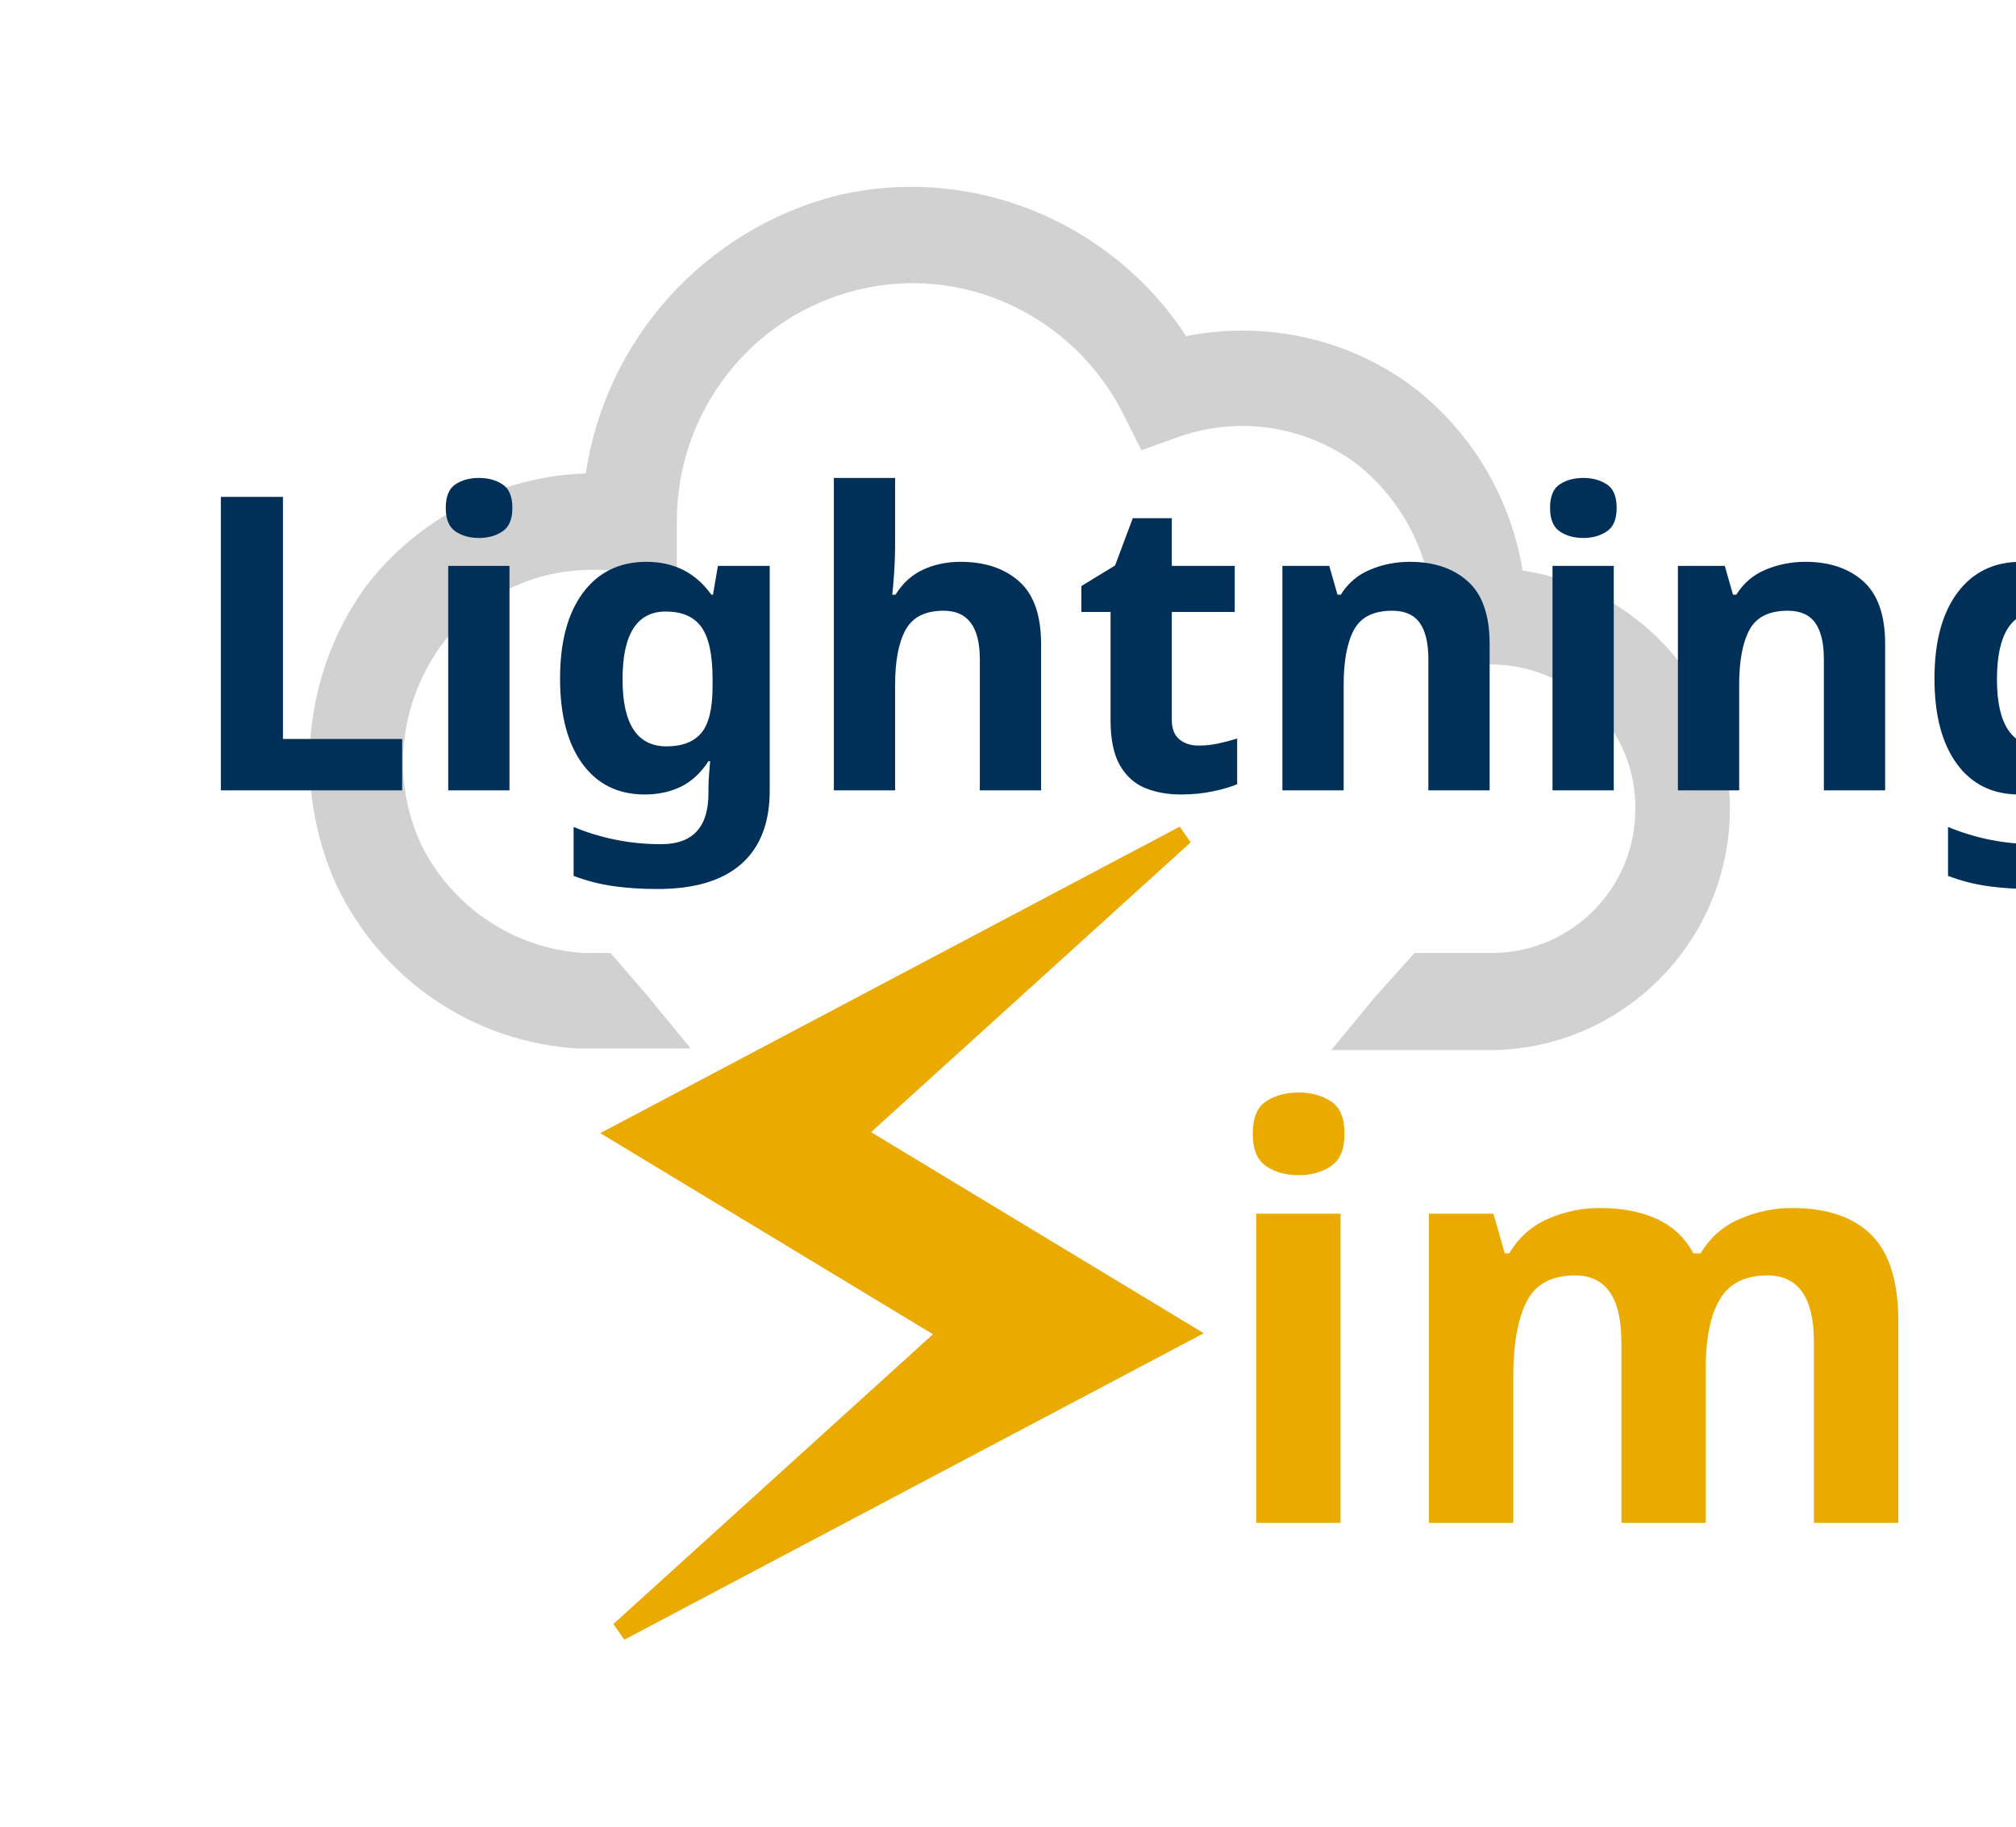
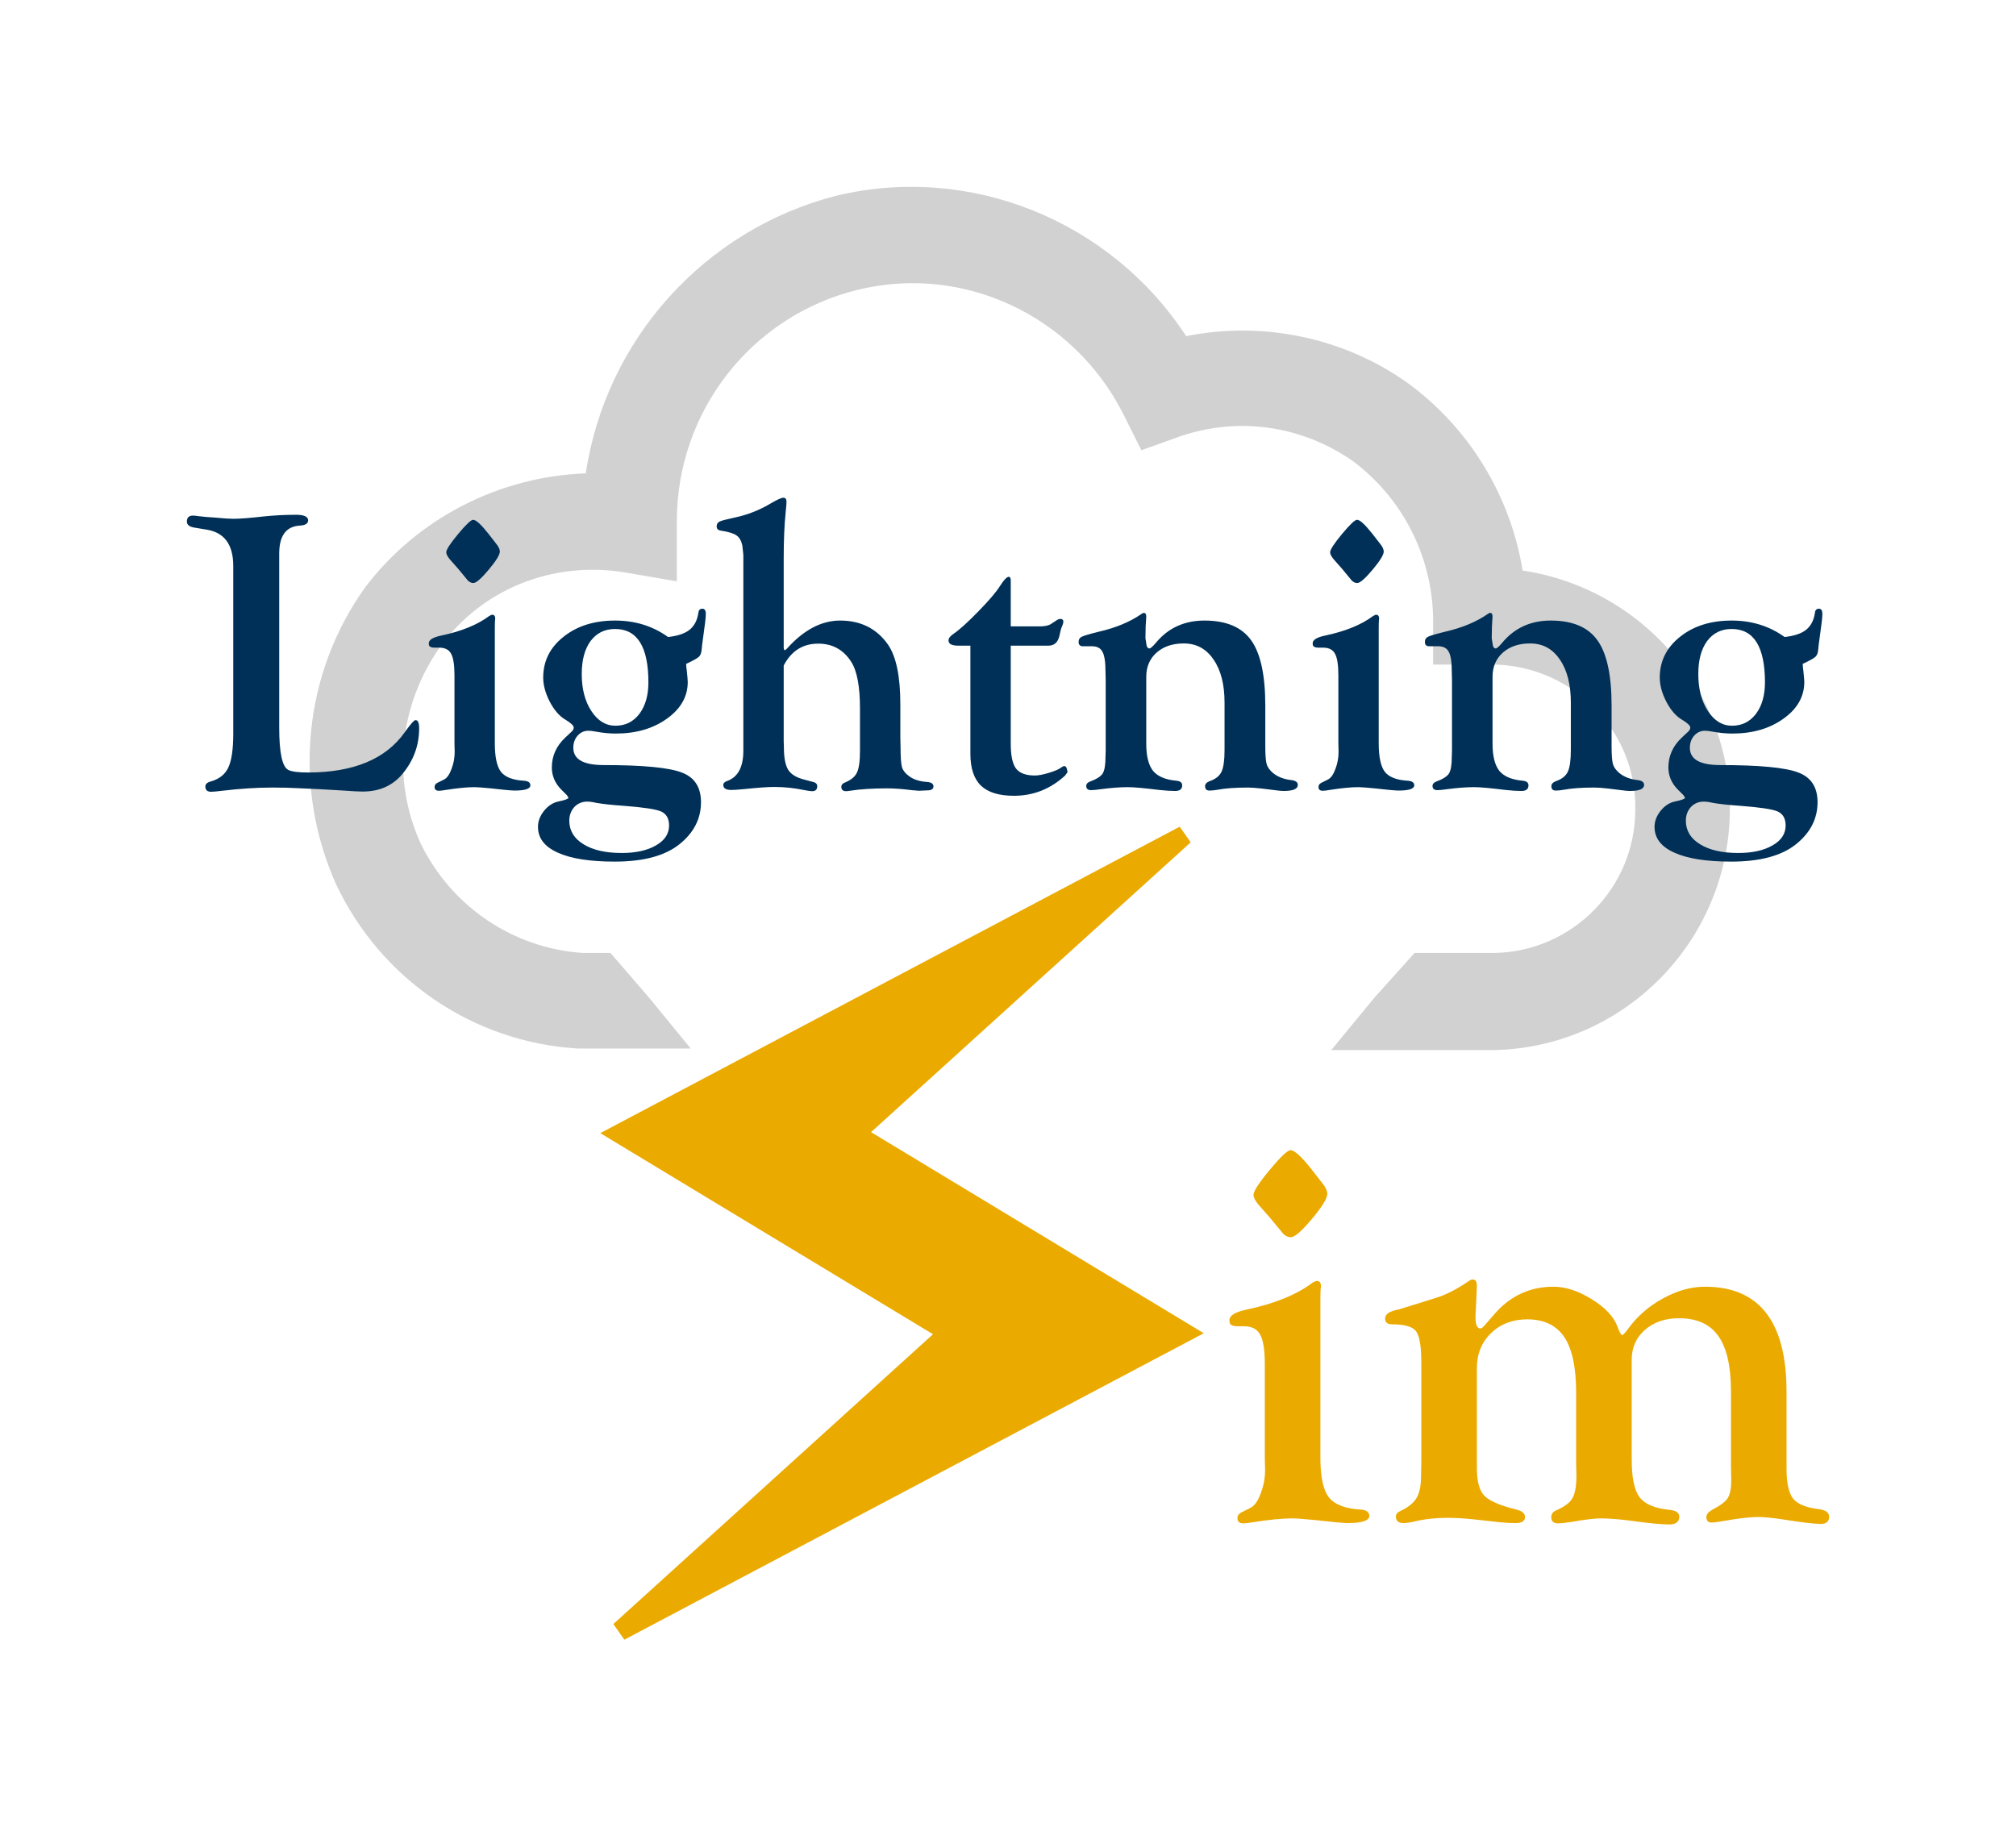
<svg xmlns="http://www.w3.org/2000/svg" width="1078.781" height="977.558" xml:space="preserve" overflow="hidden" version="1.1" id="svg3">
  <defs id="defs1">
    <clipPath id="clip0">
      <rect x="1683" y="592" width="1198" height="974" id="rect1" />
    </clipPath>
  </defs>
  <g clip-path="url(#clip0)" transform="translate(-1717.321,-492.0002)" id="g3">
    <path d="m 2351,939 -302,159.75 176.17,106.5 L 2049,1365 l 302,-159.75 -176.17,-106.5 z" stroke="#eaaa00" stroke-width="10.312" stroke-miterlimit="8" fill="#eaaa00" fill-rule="evenodd" id="path1" />
    <path d="m 2532.09,797.346 c -6.61,-40.438 -28.91,-76.749 -61.94,-100.681 -33.86,-23.933 -76.81,-33.01 -118.1,-24.758 -40.47,-61.894 -115.63,-92.428 -187.48,-75.098 -70.2,18.155 -123.06,76.749 -133.79,148.545 -46.25,1.651 -90.03,23.933 -118.11,61.069 -33.03,46.215 -38.81,106.459 -15.69,158.449 23.95,51.168 73.51,84.998 129.67,88.308 h 60.29 l -22.3,-27.24 -20.65,-23.93 h -14.87 c -37.16,-2.477 -70.2,-24.758 -86.71,-58.594 -15.7,-34.661 -11.57,-74.273 10.73,-105.633 22.3,-30.534 59.47,-45.389 97.46,-39.612 l 28.9,4.951 v -32.184 c 0,-58.594 39.65,-109.76 96.63,-123.788 56.99,-14.03 115.63,14.028 142.05,66.02 l 9.91,19.806 20.65,-7.428 c 31.39,-10.728 65.25,-5.776 92.5,13.204 26.43,19.807 42.12,50.341 42.95,83.352 v 25.582 h 33.86 c 42.12,1.651 75.15,36.311 74.33,77.574 0,42.089 -33.86,75.92 -75.16,76.75 h -42.94 l -21.48,23.93 -23.12,28.06 h 87.54 c 66.9,-1.65 121.41,-54.467 125.54,-121.312 4.13,-66.846 -44.6,-125.439 -110.67,-135.342 z" fill="#d1d1d1" fill-rule="evenodd" id="path2" />
-     <text fill="#003057" font-family="'Goudy Old Style', 'Goudy Old Style_MSFontService', sans-serif" font-weight="700" font-stretch="semi-expanded" font-size="220px" transform="translate(1815.71,915)" id="text2">Lightning</text>
-     <text fill="#eaaa00" font-family="'Goudy Old Style', 'Goudy Old Style_MSFontService', sans-serif" font-weight="700" font-stretch="semi-expanded" font-size="303px" transform="translate(2365.88,1307)" id="text3">im</text>
+     <path d="m 51.025,-33.516 q 0,20.088 4.834,22.559 2.686,1.396 10.527,1.396 36.523,0 51.777,-21.484 4.619,-6.553 5.801,-6.553 1.934,0 1.934,4.404 0,13.643 -8.916,24.385 -7.842,9.453 -21.377,9.453 -2.793,0 -10.205,-0.537 Q 83.467,0 72.51,-0.645 L 60.801,-1.182 q -5.908,-0.322 -13.428,-0.322 -12.461,0 -26.855,1.719 -4.404,0.537 -5.908,0.537 -3.115,0 -3.115,-2.793 0,-1.934 2.793,-2.686 6.875,-1.934 9.453,-7.412 2.686,-5.586 2.686,-18.154 v -89.805 q 0,-17.188 -14.287,-19.443 l -6.445,-1.074 q -4.082,-0.645 -4.082,-3.223 0,-3.223 3.223,-3.223 1.074,0 3.115,0.322 1.504,0.107 4.189,0.43 l 4.619,0.322 q 6.553,0.645 9.775,0.645 5.156,0 16.436,-1.289 8.379,-0.859 17.08,-0.859 6.445,0 6.445,3.008 0,2.578 -4.619,2.793 -10.85,0.752 -10.85,14.932 z M 154.795,-144.805 q 2.256,0 8.057,7.305 l 4.512,5.801 q 1.611,2.041 1.719,3.76 0.107,2.578 -5.908,9.775 -6.016,7.197 -8.271,7.197 -1.504,0 -2.9,-1.289 l -5.049,-6.123 -4.727,-5.371 q -1.826,-2.256 -1.826,-3.652 0,-2.148 6.338,-9.775 6.338,-7.627 8.057,-7.627 z m 11.602,58.652 v 60.908 q 0,10.957 3.223,15.254 3.33,4.297 12.246,4.834 3.545,0.215 3.545,2.471 0,2.793 -8.486,2.793 -1.074,0 -4.619,-0.322 l -8.057,-0.859 q -6.66,-0.645 -8.809,-0.645 -5.693,0 -15.361,1.504 -2.363,0.43 -3.652,0.43 -2.256,0 -2.256,-2.041 0,-1.396 1.396,-2.148 l 3.652,-1.826 q 2.363,-1.182 3.975,-5.586 1.719,-4.404 1.719,-9.238 l -0.107,-4.512 v -36.416 q 0,-8.379 -1.826,-11.602 -1.719,-3.223 -6.338,-3.223 h -2.471 q -2.041,0 -2.793,-0.859 -0.322,-0.43 -0.322,-1.504 0,-2.686 6.553,-4.082 16.328,-3.438 25.674,-10.42 1.182,-0.752 1.826,-0.752 1.504,0.107 1.504,2.041 l -0.107,0.967 q -0.107,0.967 -0.107,4.834 z m 92.705,4.082 q 7.734,-0.859 11.494,-3.867 3.867,-3.115 4.727,-9.131 0.215,-2.148 2.148,-2.148 1.826,0 1.826,2.793 0,2.686 -1.289,11.494 -0.859,6.016 -0.967,7.842 -0.215,2.471 -1.504,3.652 -1.289,1.182 -6.768,3.76 0.107,2.256 0.322,3.33 0.537,5.156 0.537,6.338 0,11.709 -11.172,19.658 -11.064,7.949 -27.393,7.949 -5.049,0 -10.85,-1.074 -2.148,-0.43 -3.76,-0.43 -3.438,0 -5.801,2.686 -2.256,2.578 -2.256,6.445 0,9.238 16.221,9.238 31.475,0 41.787,3.975 10.312,3.867 10.312,15.898 0,13.32 -11.602,22.559 -11.602,9.238 -34.59,9.238 -19.98,0 -30.508,-4.834 -10.527,-4.727 -10.527,-13.75 0,-4.619 3.33,-8.701 3.33,-4.082 7.842,-4.941 5.049,-1.074 5.156,-1.934 L 204.961,2.578 201.738,-0.645 Q 196.904,-5.693 196.904,-12.246 q 0,-9.346 7.305,-16.113 l 3.438,-3.223 q 0.967,-0.967 0.967,-2.041 0,-1.504 -4.404,-4.189 -4.727,-2.686 -8.379,-9.561 -3.545,-6.875 -3.545,-12.998 0,-13.213 10.85,-21.807 10.85,-8.701 27.607,-8.701 16.113,0 28.359,8.809 z m -28.359,-4.297 q -8.271,0 -13.105,6.445 -4.727,6.445 -4.727,17.617 0,12.031 5.156,19.873 5.156,7.842 12.891,7.842 7.949,0 12.783,-6.338 4.834,-6.445 4.834,-16.865 0,-28.574 -17.832,-28.574 z M 215.811,6.016 q -4.082,0 -6.875,2.9 -2.686,3.008 -2.686,7.305 0,7.949 7.52,12.568 7.52,4.727 20.518,4.727 11.387,0 18.369,-4.082 6.982,-3.975 6.982,-10.635 0,-5.586 -4.297,-7.52 Q 251.045,9.453 235.361,8.271 226.123,7.627 221.182,6.768 L 218.389,6.23 Q 216.992,6.016 215.811,6.016 Z m 105.166,-72.832 v 40.498 l 0.107,3.223 q 0,8.271 2.256,12.031 2.256,3.652 8.486,5.264 l 4.834,1.289 q 2.363,0.537 2.256,2.471 -0.107,2.686 -3.115,2.471 -1.504,-0.107 -4.189,-0.645 -7.734,-1.611 -15.791,-1.611 -4.941,0 -16.328,1.182 -4.619,0.43 -6.553,0.43 -4.297,0 -4.297,-2.686 0,-1.396 2.148,-2.148 8.594,-3.115 8.594,-16.221 V -126.006 l -0.537,-5.049 q -0.859,-3.867 -3.115,-5.371 -2.148,-1.611 -8.379,-2.578 -2.256,-0.322 -2.256,-2.256 0,-1.826 1.504,-2.578 1.504,-0.752 8.057,-2.148 10.312,-2.148 19.443,-7.627 5.156,-3.008 6.66,-3.008 1.719,0 1.719,2.148 0,1.504 -0.43,5.371 -1.074,10.42 -1.074,25.029 v 47.373 q 0,1.611 0.645,1.719 l 0.967,-0.752 q 13.535,-15.146 28.574,-15.146 16.543,0 25.566,12.783 6.66,9.561 6.66,32.012 v 17.939 l 0.107,4.297 q 0,8.594 0.752,11.387 0.859,2.793 4.082,5.049 3.438,2.471 9.131,2.9 3.652,0.215 3.652,2.363 Q 401.113,0 397.891,0 l -4.619,0.215 -3.76,-0.322 q -7.52,-0.967 -13.213,-0.967 -11.602,0 -19.873,1.289 -1.289,0.215 -2.041,0.215 -2.578,0 -2.578,-2.363 0,-1.504 1.934,-2.256 4.941,-2.041 6.445,-5.371 1.611,-3.33 1.611,-11.816 v -22.344 q 0,-17.832 -4.727,-25.137 -6.23,-9.668 -17.617,-9.668 -12.354,0 -18.477,11.709 z M 442.471,-77.451 v 52.422 q 0,9.561 2.793,13.32 2.9,3.76 10.098,3.76 2.793,0 7.412,-1.396 4.727,-1.396 6.553,-2.793 1.182,-0.859 1.719,-0.859 1.289,0 1.611,2.148 l 0.215,1.074 -1.289,1.826 q -11.816,10.85 -27.393,10.85 -12.031,0 -17.725,-5.479 -5.586,-5.479 -5.586,-16.973 v -57.9 h -6.553 q -5.156,0 -5.156,-2.793 0,-1.719 2.686,-3.545 4.619,-3.115 13.213,-11.924 8.594,-8.809 11.494,-13.428 3.33,-5.264 4.941,-5.156 0.859,0.107 0.967,1.611 v 24.922 h 15.576 q 4.189,0 6.123,-1.396 l 2.793,-1.826 q 0.859,-0.645 1.934,-0.752 1.826,-0.107 1.719,1.719 -0.107,0.967 -0.752,2.363 -0.645,1.289 -1.289,4.727 -1.182,5.479 -5.908,5.479 z m 136.211,32.119 v 21.807 q 0,6.982 0.752,9.561 0.752,2.471 3.438,4.727 3.867,3.115 9.883,3.76 3.33,0.43 3.33,2.578 0,3.223 -7.627,3.223 -1.611,0 -4.619,-0.43 l -6.982,-0.859 q -4.727,-0.537 -7.412,-0.537 -10.205,0 -16.328,1.182 -2.471,0.43 -4.297,0.43 -2.363,0 -2.363,-2.363 0,-1.719 2.471,-2.686 4.727,-1.611 6.338,-5.049 1.611,-3.437 1.611,-11.602 v -25.352 q 0,-14.609 -5.908,-23.096 -5.801,-8.594 -15.898,-8.594 -9.023,0 -14.609,4.941 -5.479,4.941 -5.479,12.891 v 35.879 q 0,9.883 3.652,14.502 3.76,4.512 12.568,5.264 3.008,0.322 3.008,2.471 0,3.008 -3.76,3.008 -3.545,0 -8.486,-0.537 Q 509.824,-1.719 505.205,-1.719 q -6.23,0 -14.395,1.074 -3.867,0.537 -5.264,0.537 -2.686,0 -2.686,-2.256 0,-1.504 1.826,-2.256 5.479,-2.041 6.982,-4.404 1.504,-2.471 1.504,-8.916 l 0.107,-3.545 v -37.812 l -0.107,-4.189 q 0,-7.734 -1.611,-10.635 -1.504,-3.008 -5.693,-3.008 h -4.941 q -1.074,0 -1.611,-0.645 -0.537,-0.537 -0.537,-1.611 0,-2.041 1.611,-2.793 1.611,-0.859 9.453,-2.793 13.428,-3.115 22.451,-9.346 0.752,-0.645 1.396,-0.645 1.289,-0.107 1.289,2.041 l -0.322,5.371 -0.107,6.123 0.645,4.082 q 0.43,1.289 1.396,1.396 0.859,0.107 3.438,-2.9 9.883,-12.031 26.104,-12.031 17.51,0 25.029,10.635 7.52,10.527 7.52,34.912 z m 49.092,-99.473 q 2.256,0 8.057,7.305 l 4.512,5.801 q 1.611,2.041 1.719,3.76 0.107,2.578 -5.908,9.775 -6.016,7.197 -8.271,7.197 -1.504,0 -2.9,-1.289 l -5.049,-6.123 -4.727,-5.371 q -1.826,-2.256 -1.826,-3.652 0,-2.148 6.338,-9.775 6.338,-7.627 8.057,-7.627 z m 11.602,58.652 v 60.908 q 0,10.957 3.223,15.254 3.33,4.297 12.246,4.834 3.545,0.215 3.545,2.471 0,2.793 -8.486,2.793 -1.074,0 -4.619,-0.322 l -8.057,-0.859 q -6.66,-0.645 -8.809,-0.645 -5.693,0 -15.361,1.504 -2.363,0.43 -3.652,0.43 -2.256,0 -2.256,-2.041 0,-1.396 1.396,-2.148 l 3.652,-1.826 q 2.363,-1.182 3.975,-5.586 1.719,-4.404 1.719,-9.238 l -0.107,-4.512 v -36.416 q 0,-8.379 -1.826,-11.602 -1.719,-3.223 -6.338,-3.223 h -2.471 q -2.041,0 -2.793,-0.859 -0.322,-0.43 -0.322,-1.504 0,-2.686 6.553,-4.082 16.328,-3.438 25.674,-10.42 1.182,-0.752 1.826,-0.752 1.504,0.107 1.504,2.041 l -0.107,0.967 q -0.107,0.967 -0.107,4.834 z m 124.609,40.82 v 21.807 q 0,6.982 0.752,9.561 0.752,2.471 3.438,4.727 3.867,3.115 9.883,3.76 3.33,0.43 3.33,2.578 0,3.223 -7.627,3.223 -1.611,0 -4.619,-0.43 l -6.982,-0.859 q -4.727,-0.537 -7.412,-0.537 -10.205,0 -16.328,1.182 -2.471,0.43 -4.297,0.43 -2.363,0 -2.363,-2.363 0,-1.719 2.471,-2.686 4.727,-1.611 6.338,-5.049 1.611,-3.437 1.611,-11.602 v -25.352 q 0,-14.609 -5.908,-23.096 -5.801,-8.594 -15.898,-8.594 -9.023,0 -14.609,4.941 -5.479,4.941 -5.479,12.891 v 35.879 q 0,9.883 3.652,14.502 3.76,4.512 12.568,5.264 3.008,0.322 3.008,2.471 0,3.008 -3.76,3.008 -3.545,0 -8.486,-0.537 Q 695.127,-1.719 690.508,-1.719 q -6.23,0 -14.395,1.074 -3.867,0.537 -5.264,0.537 -2.686,0 -2.686,-2.256 0,-1.504 1.826,-2.256 5.479,-2.041 6.982,-4.404 1.504,-2.471 1.504,-8.916 l 0.107,-3.545 v -37.812 l -0.107,-4.189 q 0,-7.734 -1.611,-10.635 -1.504,-3.008 -5.693,-3.008 h -4.941 q -1.074,0 -1.611,-0.645 -0.537,-0.537 -0.537,-1.611 0,-2.041 1.611,-2.793 1.611,-0.859 9.453,-2.793 13.428,-3.115 22.451,-9.346 0.752,-0.645 1.396,-0.645 1.289,-0.107 1.289,2.041 l -0.322,5.371 -0.107,6.123 0.645,4.082 q 0.43,1.289 1.396,1.396 0.859,0.107 3.438,-2.9 9.883,-12.031 26.104,-12.031 17.51,0 25.029,10.635 7.52,10.527 7.52,34.912 z m 92.598,-36.738 q 7.734,-0.859 11.494,-3.867 3.867,-3.115 4.727,-9.131 0.215,-2.148 2.148,-2.148 1.826,0 1.826,2.793 0,2.686 -1.289,11.494 -0.859,6.016 -0.967,7.842 -0.215,2.471 -1.504,3.652 -1.289,1.182 -6.768,3.76 0.107,2.256 0.322,3.33 0.537,5.156 0.537,6.338 0,11.709 -11.172,19.658 -11.064,7.949 -27.393,7.949 -5.049,0 -10.85,-1.074 -2.148,-0.43 -3.76,-0.43 -3.438,0 -5.801,2.686 -2.256,2.578 -2.256,6.445 0,9.238 16.221,9.238 31.475,0 41.787,3.975 10.312,3.867 10.312,15.898 0,13.32 -11.602,22.559 -11.602,9.238 -34.59,9.238 -19.98,0 -30.508,-4.834 -10.527,-4.727 -10.527,-13.75 0,-4.619 3.33,-8.701 3.33,-4.082 7.842,-4.941 5.049,-1.074 5.156,-1.934 l -0.859,-1.396 -3.223,-3.223 q -4.834,-5.049 -4.834,-11.602 0,-9.346 7.305,-16.113 l 3.438,-3.223 q 0.967,-0.967 0.967,-2.041 0,-1.504 -4.404,-4.189 -4.727,-2.686 -8.379,-9.561 -3.545,-6.875 -3.545,-12.998 0,-13.213 10.85,-21.807 10.85,-8.701 27.607,-8.701 16.113,0 28.359,8.809 z m -28.359,-4.297 q -8.271,0 -13.105,6.445 -4.727,6.445 -4.727,17.617 0,12.031 5.156,19.873 5.156,7.842 12.891,7.842 7.949,0 12.783,-6.338 4.834,-6.445 4.834,-16.865 0,-28.574 -17.832,-28.574 z M 813.291,6.016 q -4.082,0 -6.875,2.9 -2.686,3.008 -2.686,7.305 0,7.949 7.52,12.568 7.52,4.727 20.518,4.727 11.387,0 18.369,-4.082 6.982,-3.975 6.982,-10.635 0,-5.586 -4.297,-7.52 Q 848.525,9.453 832.842,8.271 823.604,7.627 818.662,6.768 L 815.869,6.23 Q 814.473,6.016 813.291,6.016 Z" id="text2" style="font-weight:700;font-stretch:semi-expanded;font-size:220px;font-family:'Goudy Old Style', 'Goudy Old Style_MSFontService', sans-serif;fill:#003057" transform="translate(1815.71,915)" aria-label="Lightning" />
+     <path d="m 42.018,-199.436 q 3.107,0 11.096,10.061 l 6.214,7.989 q 2.219,2.811 2.367,5.178 0.148,3.551 -8.137,13.463 -8.285,9.913 -11.392,9.913 -2.071,0 -3.995,-1.775 l -6.954,-8.433 -6.51,-7.397 q -2.515,-3.107 -2.515,-5.03 0,-2.959 8.729,-13.463 8.729,-10.504 11.096,-10.504 z m 15.979,80.78 v 83.887 q 0,15.091 4.438,21.009 4.586,5.918 16.866,6.658 4.882,0.296 4.882,3.403 0,3.847 -11.688,3.847 -1.479,0 -6.362,-0.444 L 55.037,-1.479 q -9.173,-0.888 -12.132,-0.888 -7.841,0 -21.157,2.071 -3.255,0.592 -5.03,0.592 -3.107,0 -3.107,-2.811 0,-1.923 1.923,-2.959 l 5.03,-2.515 q 3.255,-1.627 5.474,-7.693 2.367,-6.066 2.367,-12.724 l -0.148,-6.214 v -50.155 q 0,-11.54 -2.515,-15.979 -2.367,-4.438 -8.729,-4.438 h -3.403 q -2.811,0 -3.847,-1.184 -0.444,-0.592 -0.444,-2.071 0,-3.699 9.025,-5.622 22.488,-4.734 35.36,-14.351 1.627,-1.036 2.515,-1.036 2.071,0.148 2.071,2.811 l -0.148,1.332 q -0.148,1.332 -0.148,6.658 z m 249.442,48.527 v 41.278 q 0,11.392 3.551,15.979 3.699,4.438 14.055,5.622 5.178,0.74 5.178,3.995 0,3.847 -4.438,3.847 -5.326,0 -21.009,-2.515 -8.137,-1.184 -12.724,-1.184 -6.362,0 -18.79,2.219 -4.143,0.74 -6.066,0.74 -2.663,0 -2.663,-2.959 0,-2.071 3.107,-3.847 6.51,-3.403 8.285,-6.214 1.923,-2.959 1.923,-9.617 l -0.148,-7.102 v -40.39 q 0,-20.269 -6.806,-29.738 -6.658,-9.469 -21.009,-9.469 -11.096,0 -18.198,6.214 -7.102,6.214 -7.102,15.979 v 53.41 q 0,14.499 4.143,20.121 4.291,5.622 15.831,6.806 5.474,0.444 5.474,3.699 0,4.143 -5.474,4.143 -6.214,0 -21.009,-2.071 -9.321,-1.184 -15.535,-1.184 -4.882,0 -15.831,1.923 -3.699,0.592 -6.658,0.74 -3.995,0.148 -3.995,-3.255 0,-2.515 2.367,-3.551 6.806,-2.959 8.877,-6.51 2.219,-3.699 2.219,-12.132 l -0.148,-6.214 v -38.319 q 0,-20.269 -6.362,-29.738 -6.362,-9.469 -19.825,-9.469 -11.688,0 -19.381,7.397 -7.545,7.397 -7.545,18.642 v 53.558 q 0,10.652 3.995,14.795 3.995,4.143 17.014,7.397 4.586,1.036 4.734,3.847 0.148,3.403 -5.03,3.403 -3.699,0 -8.433,-0.444 L 140.7,-1.775 q -8.433,-0.888 -14.647,-0.888 -9.469,0 -17.606,1.923 -3.699,0.888 -5.918,0.888 -4.143,0 -4.143,-3.551 0,-1.923 2.811,-3.107 5.918,-2.811 8.285,-6.806 2.367,-4.143 2.367,-11.54 l 0.148,-7.841 v -52.966 q 0,-13.167 -2.811,-16.866 -2.811,-3.699 -12.872,-3.699 -3.699,0 -3.699,-3.107 0,-3.551 7.397,-4.882 l 11.984,-3.699 8.433,-2.663 q 7.545,-2.367 16.866,-8.729 1.184,-0.888 2.071,-0.888 2.367,-0.148 2.367,3.255 l -0.148,3.699 -0.444,9.913 q -0.148,1.627 -0.148,3.403 0,5.77 2.515,5.918 0.888,0 2.071,-1.332 l 6.066,-6.954 q 12.576,-14.055 31.069,-14.055 9.765,0 20.417,6.658 10.8,6.658 13.759,14.499 1.775,4.734 2.515,4.734 0.74,0 2.959,-2.959 7.397,-10.356 18.79,-16.57 11.392,-6.362 22.636,-6.362 43.645,0 43.645,56.221 z" id="text3" style="font-weight:700;font-stretch:semi-expanded;font-size:303px;font-family:'Goudy Old Style', 'Goudy Old Style_MSFontService', sans-serif;fill:#eaaa00" transform="translate(2365.88,1307)" aria-label="im" />
  </g>
</svg>
